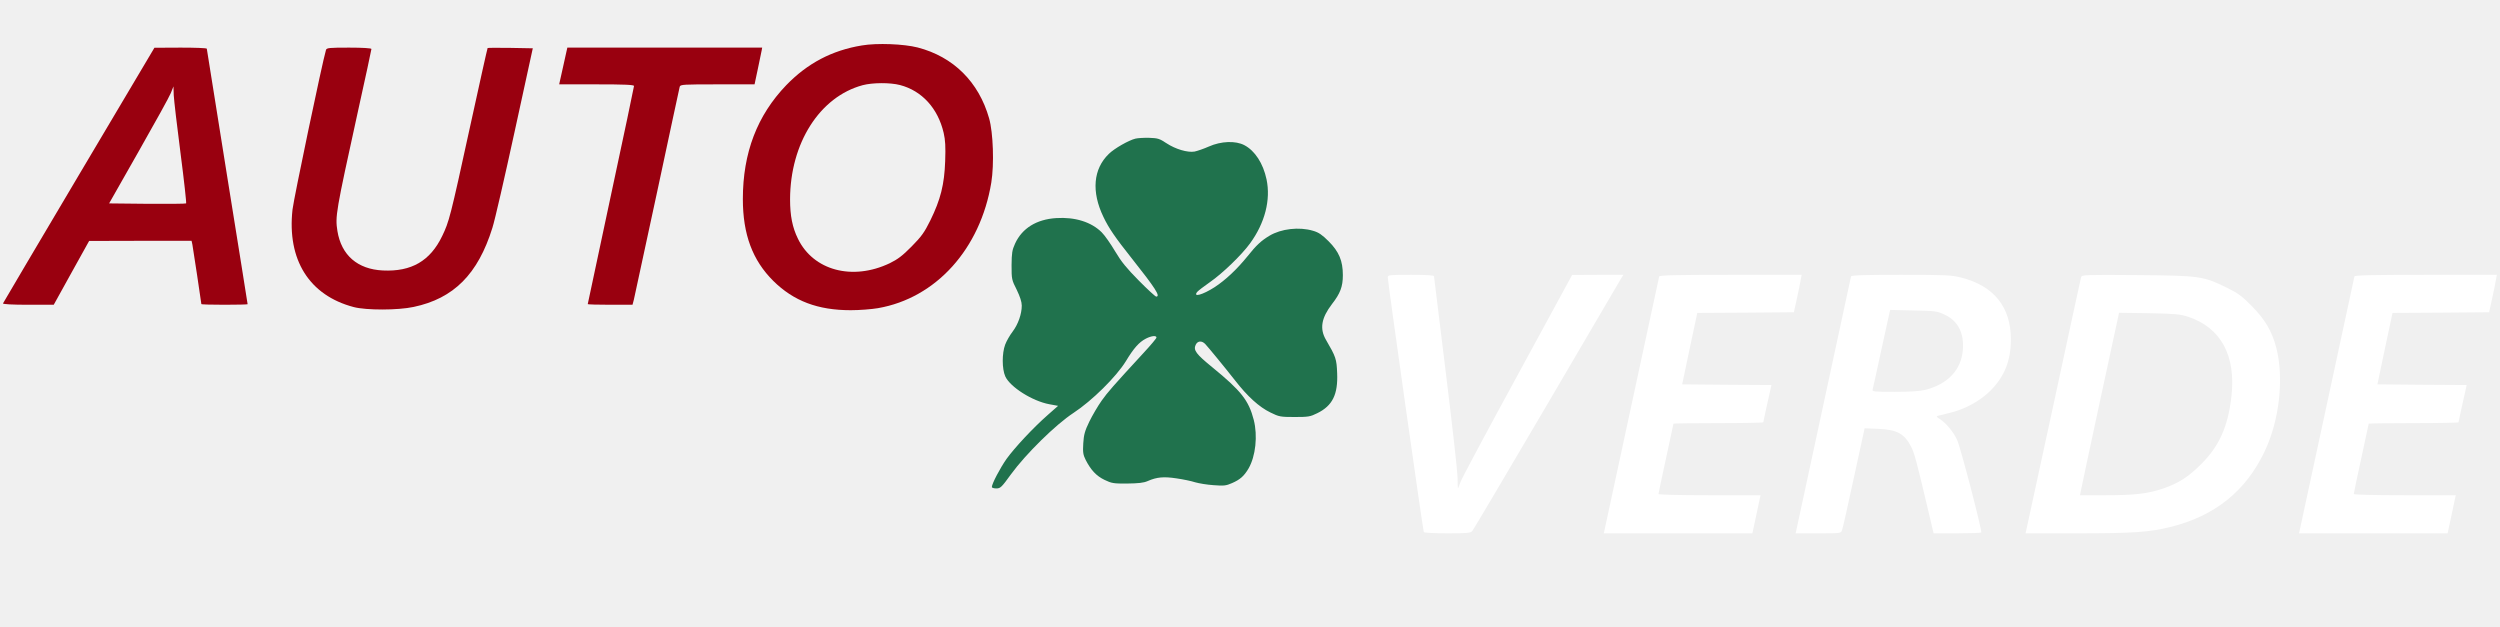
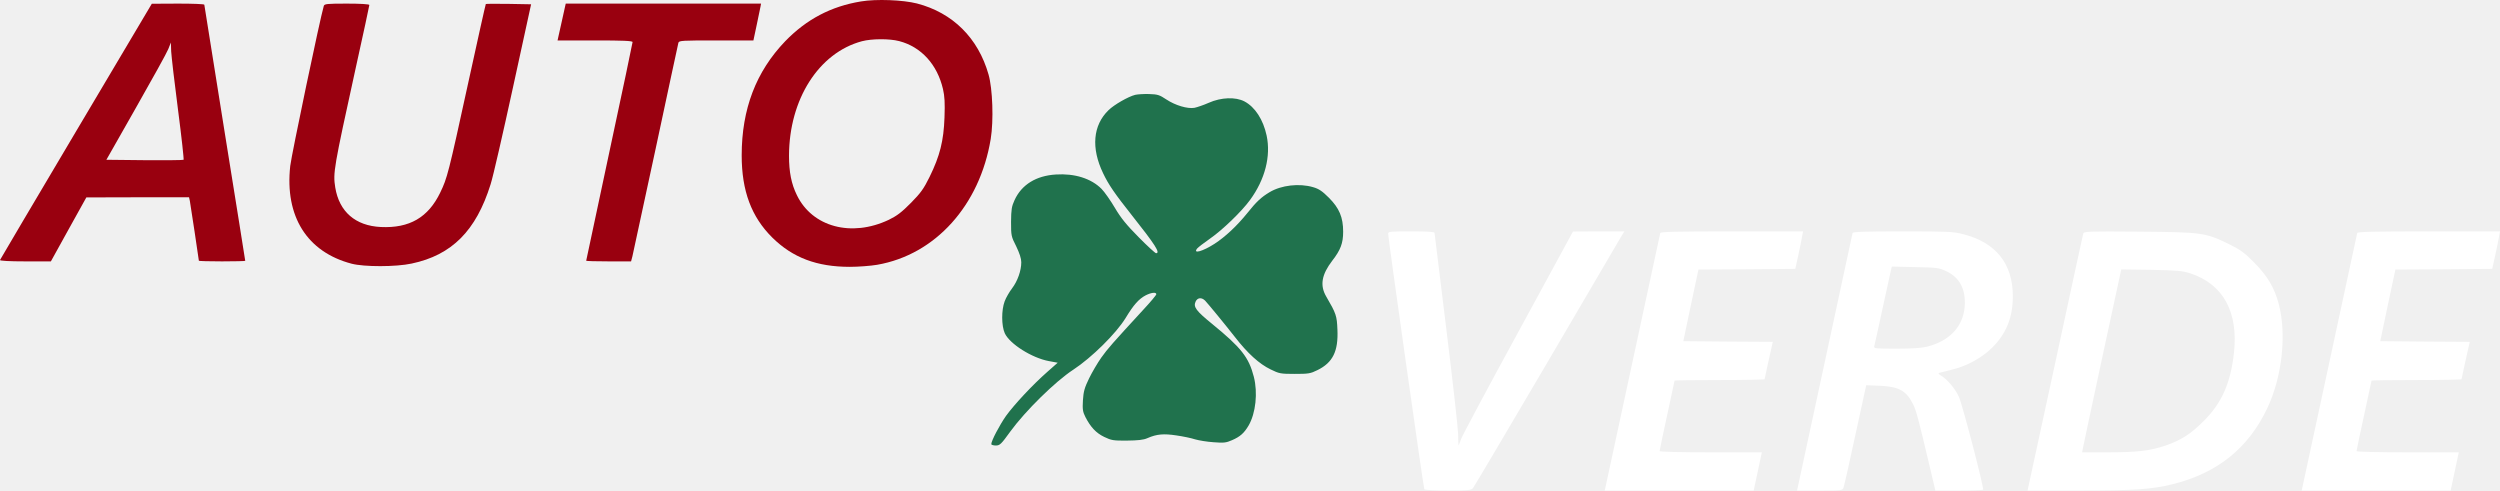
- <svg xmlns="http://www.w3.org/2000/svg" width="2450" height="614" viewBox="0 0 2450 614" fill="none">
-   <path d="M844.667 44.533C815.333 49.333 791.333 62 770.533 83.467C742 113.2 728 149.733 728 195.067C728 229.733 737.467 255.067 757.867 275.333C777.867 295.067 801.467 304 833.733 304C842.133 304 854.133 303.067 860.4 302C917.333 292.133 960.8 243.867 971.467 178.933C974.4 160.933 973.333 130 969.333 116C959.2 80.267 934.267 55.6 899.333 46.533C885.733 43.067 859.6 42 844.667 44.533ZM882 83.333C903.467 88.933 919.2 106.133 924.8 130.267C926.4 137.2 926.8 143.733 926.267 158C925.467 180.933 921.733 195.6 911.733 216C905.867 227.867 903.067 231.733 893.333 241.6C884.267 250.8 879.733 254.133 871.867 258C835.333 275.333 797.067 265.067 782 234C776.533 222.933 774.267 211.333 774.267 195.333C774.4 140.267 803.333 94.8 845.467 83.467C855.067 80.933 872.267 80.8 882 83.333Z" fill="#99000F" />
-   <path d="M77.333 171.467C36.667 240 3.2 296.667 2.933 297.333C2.667 298.133 12.133 298.667 27.6 298.667H52.667L70 267.333L87.333 236.133L137.6 236H187.733L188.533 239.6C189.2 243.467 197.333 296.8 197.333 298C197.333 298.4 207.6 298.667 220 298.667C232.533 298.667 242.667 298.4 242.667 298.133C242.667 297.867 233.733 241.6 222.667 173.067C211.733 104.667 202.667 48.267 202.667 47.733C202.667 47.067 191.067 46.667 177.067 46.667L151.333 46.8L77.333 171.467ZM176.933 150.267C180.4 176.933 182.8 198.933 182.4 199.333C182 199.733 164.933 199.867 144.267 199.733L106.933 199.333L135.867 148.4C151.867 120.267 166.133 94.533 167.467 91.067L170 84.667L170.267 93.333C170.533 98.133 173.467 123.733 176.933 150.267Z" fill="#99000F" />
-   <path d="M319.467 48.933C315.867 60.933 287.867 194.667 286.667 205.333C281.2 254.667 303.067 289.467 346.667 300.933C358.8 304.133 390 304.133 405.333 300.8C444.667 292.533 468.4 268.667 482.533 223.333C484.933 216 494.667 173.333 504.4 128.667L522.133 47.333L500.267 46.933C488.133 46.8 478.133 46.8 477.867 47.067C477.6 47.333 469.867 82 460.667 124.133C441.2 213.467 440.133 217.2 433.333 231.333C421.6 255.733 403.2 266.4 375.2 265.067C350.4 263.867 334.533 250.133 330.667 226.4C328.4 212 329.067 208.133 350.533 110.267C358 76.667 364 48.667 364 48C364 47.2 355.067 46.667 342.133 46.667C322.4 46.667 320.133 46.933 319.467 48.933Z" fill="#99000F" />
-   <path d="M555.333 49.6C554.933 51.333 553.467 58 552 64.667C550.533 71.2 549.067 78 548.667 79.6L548 82.667H584.667C611.867 82.667 621.333 83.067 621.333 84.267C621.333 85.067 611.2 133.333 598.667 191.6C586.267 249.733 576 297.6 576 298C576 298.4 585.867 298.667 598 298.667H619.867L621.2 293.6C621.867 290.933 632.133 243.333 644 188C655.867 132.667 665.733 86.267 666.133 84.933C666.8 82.8 669.733 82.667 703.2 82.667H739.467L742.667 67.6C744.267 59.467 746 51.333 746.4 49.6L746.933 46.667H651.467H556L555.333 49.6Z" fill="#99000F" />
-   <path d="M1112.67 135.867C1105.87 137.6 1092.13 145.467 1086.67 150.8C1071.33 165.6 1069.47 187.867 1081.33 212.533C1086.67 223.733 1092.93 232.8 1109.33 253.467C1132.27 282.4 1137.6 290.667 1133.07 290.667C1132.27 290.667 1124.53 283.6 1116 274.933C1104 262.8 1098.8 256.4 1092.8 246.267C1088.53 239.067 1082.67 230.667 1079.73 227.733C1069.6 217.6 1053.6 212.533 1035.07 213.733C1015.87 214.933 1001.73 223.6 994.8 238.667C991.867 245.067 991.467 247.867 991.333 260C991.333 273.6 991.467 274.267 996.4 284C999.6 290.667 1001.33 295.867 1001.33 299.467C1001.33 307.733 997.733 317.867 992.4 324.933C989.733 328.4 986.4 334.133 985.067 337.733C981.867 346.267 981.867 361.467 985.2 368.933C990 379.333 1011.73 393.067 1028.27 396.133L1036.93 397.733L1026.8 406.667C1012.4 419.333 994.4 438.667 986.4 449.733C980.133 458.667 972 474.133 972 477.333C972 478 974 478.667 976.4 478.667C980.4 478.667 981.6 477.467 990.667 464.933C1005.33 444.8 1034.67 416 1052 404.667C1070.13 392.8 1094 369.2 1103.33 354C1111.07 341.2 1116.27 335.333 1122.93 331.867C1128.4 329.067 1133.33 328.533 1133.33 330.8C1133.33 331.6 1127.73 338.267 1120.8 345.733C1090.4 378.8 1085.87 383.867 1079.6 392.667C1076 397.733 1070.53 407.067 1067.6 413.067C1063.07 422.4 1062.13 426 1061.6 434.533C1061.07 443.333 1061.47 445.733 1064 450.8C1069.07 460.667 1074.4 466.4 1082.4 470.267C1089.33 473.6 1091.2 474 1104.67 473.867C1115.47 473.733 1120.8 473.2 1124.67 471.467C1133.73 467.467 1140.53 466.933 1152.93 468.8C1159.47 469.733 1167.73 471.467 1171.33 472.667C1175.07 473.733 1183.07 475.067 1189.33 475.467C1199.33 476.267 1201.6 476 1207.33 473.467C1215.33 470 1219.2 466.533 1223.6 459.067C1230.53 447.067 1232.67 427.067 1228.67 411.467C1223.73 392.4 1216.4 383.067 1188 359.867C1172.27 347.067 1169.33 343.2 1171.73 338C1173.6 334 1177.6 333.6 1181.07 337.067C1184.4 340.667 1199.33 358.8 1210.13 372.533C1222.53 388.533 1234 398.933 1245.07 404.267C1253.47 408.4 1254.8 408.667 1268.67 408.667C1282 408.667 1284 408.4 1290.93 404.933C1305.87 397.6 1311.33 386.533 1310.4 365.467C1309.87 351.867 1309.2 349.733 1299.47 333.067C1293.07 322.133 1294.93 311.6 1305.33 298C1313.47 287.6 1316 280.8 1316 269.733C1316 255.6 1312.27 246.667 1302 236.4C1295.6 230 1292.27 227.733 1286.67 226.133C1273.2 222.133 1255.47 224.133 1244 231.067C1236 235.867 1231.2 240.267 1222.4 251.333C1212.13 264 1200.93 274.533 1190.27 281.467C1178.67 288.933 1168.67 291.733 1173.33 286C1174.27 284.933 1179.87 280.533 1185.87 276.4C1198 268 1216.8 249.867 1224.93 238.667C1239.6 218.667 1245.47 195.867 1241.2 175.733C1237.87 160.133 1229.87 147.733 1219.47 142.267C1210.8 137.733 1196.67 138.267 1184.67 143.6C1179.6 145.867 1173.2 148 1170.67 148.533C1163.87 149.733 1151.87 146.133 1143.2 140.4C1136.4 135.867 1134.67 135.333 1126.13 135.067C1120.93 134.933 1114.8 135.333 1112.67 135.867Z" fill="#20724D" />
-   <path d="M1360 271.733C1360 276.133 1394.53 520.133 1395.33 521.467C1395.87 522.133 1406 522.667 1418.53 522.667C1438.27 522.667 1441.2 522.4 1442.93 520.267C1444 519.067 1476.53 464 1515.33 398C1554 332 1586.8 276 1588.27 273.6L1590.93 269.333H1565.73L1540.67 269.467L1487.2 367.733C1457.73 421.733 1432.53 468.8 1431.33 472.267C1430 475.867 1428.93 478.667 1428.8 478.667C1428.67 478.667 1428.4 473.733 1428.4 467.6C1428.27 461.6 1423.07 415.2 1416.8 364.4C1410.53 313.733 1405.33 271.6 1405.33 270.8C1405.33 269.733 1398.13 269.333 1382.67 269.333C1361.6 269.333 1360 269.467 1360 271.733Z" fill="white" />
-   <path d="M1626 270.933C1625.73 271.867 1613.73 327.6 1599.33 394.667C1584.93 461.733 1572.8 518 1572.4 519.6L1571.73 522.667H1644.53H1717.33L1718 519.6C1718.4 518 1719.87 510.933 1721.33 504C1722.8 497.067 1724.27 490 1724.67 488.267L1725.33 485.333H1675.33C1644.93 485.333 1625.33 484.8 1625.33 484.133C1625.33 483.333 1628.67 467.733 1632.67 449.333C1636.67 430.933 1640 415.6 1640 415.2C1640 414.933 1659.87 414.667 1684 414.667C1708.27 414.667 1728 414.267 1728 413.867C1728 413.333 1733.33 389.067 1735.33 380.4L1736 377.333L1692.27 377.067L1648.53 376.667L1655.87 341.733L1663.33 306.667L1710.67 306.4L1758 306L1760.93 292.667C1762.53 285.333 1764.27 277.067 1764.67 274.267L1765.6 269.333H1696.13C1641.6 269.333 1626.4 269.733 1626 270.933Z" fill="white" />
-   <path d="M1814 270.933C1813.73 271.867 1801.73 327.6 1787.33 394.667C1772.93 461.733 1760.8 518 1760.4 519.6L1759.73 522.667H1781.87C1803.6 522.667 1804.13 522.667 1805.2 519.6C1805.87 518 1811.07 494.8 1816.8 468.133L1827.33 419.733L1840.67 420.267C1859.33 421.067 1866.53 425.067 1873.2 438.4C1876.13 444.133 1878.4 452.667 1889.33 498.933L1894.93 522.667H1917.87C1930.53 522.667 1941.2 522.267 1941.6 521.867C1942.8 520.8 1921.47 438.8 1918 431.2C1914.67 423.6 1906.8 414.133 1900.8 410.533C1898.13 408.933 1897.47 408 1898.8 407.6C1899.87 407.333 1904.93 406.133 1910 404.8C1925.2 401.333 1940.4 393.067 1950.67 382.8C1964.4 369.067 1970.67 353.333 1970.67 332.667C1970.67 300.8 1954 280.133 1921.87 272C1912.53 269.6 1907.07 269.333 1863.07 269.333C1825.47 269.333 1814.4 269.733 1814 270.933ZM1905.6 308.267C1918.8 314.4 1924.93 326.267 1923.6 342.933C1922 362.4 1909.07 376.267 1887.07 382C1881.73 383.333 1872.67 384 1856.93 384C1836.13 384 1834.53 383.867 1835.2 381.6C1835.6 380.4 1839.2 363.733 1843.33 344.667C1847.47 325.6 1851.2 308.533 1851.6 306.933L1852.4 303.733L1875.2 304.267C1896.53 304.667 1898.53 304.933 1905.6 308.267Z" fill="white" />
-   <path d="M2039.47 271.6C2039.07 272.933 2027.07 328.533 2012.67 395.333C1998.27 462 1986.13 518 1985.73 519.6L1985.07 522.667H2035.07C2090.27 522.667 2105.87 521.6 2126.67 516.533C2170.53 505.733 2200.93 481.333 2219.47 442.133C2233.87 411.733 2238.4 370.667 2230.8 340.933C2226.53 324.533 2219.73 313.067 2206.67 299.867C2197.2 290.267 2193.2 287.333 2182.67 282.133C2158.93 270.533 2156.4 270.133 2094.4 269.6C2043.07 269.2 2040.13 269.333 2039.47 271.6ZM2144.27 310.4C2176.53 321.067 2191.33 348.4 2186.8 388.533C2183.47 417.867 2174.93 437.067 2157.33 454.667C2144.4 467.6 2135.33 473.333 2119.73 478.8C2104.67 483.867 2092.13 485.333 2063.07 485.333H2038.4L2039.07 481.867C2039.33 480 2048 439.733 2058.13 392.4L2076.67 306.533L2106 306.933C2131.87 307.467 2136.4 307.867 2144.27 310.4Z" fill="white" />
-   <path d="M2307.33 270.933C2307.07 271.867 2295.07 327.6 2280.67 394.667C2266.27 461.733 2254.13 518 2253.73 519.6L2253.07 522.667H2325.87H2398.67L2399.33 519.6C2399.73 518 2401.2 510.933 2402.67 504C2404.13 497.067 2405.6 490 2406 488.267L2406.67 485.333H2356.67C2326.27 485.333 2306.67 484.8 2306.67 484.133C2306.67 483.333 2310 467.733 2314 449.333C2318 430.933 2321.33 415.6 2321.33 415.2C2321.33 414.933 2341.2 414.667 2365.33 414.667C2389.6 414.667 2409.33 414.267 2409.33 413.867C2409.33 413.333 2414.67 389.067 2416.67 380.4L2417.33 377.333L2373.6 377.067L2329.87 376.667L2337.2 341.733L2344.67 306.667L2392 306.4L2439.33 306L2442.27 292.667C2443.87 285.333 2445.6 277.067 2446 274.267L2446.93 269.333H2377.47C2322.93 269.333 2307.73 269.733 2307.33 270.933Z" fill="white" />
+ <svg xmlns="http://www.w3.org/2000/svg" width="2444" height="480" viewBox="0 0 2444 480" fill="none">
+   <path d="M841.739 1.394C812.405 6.194 788.405 18.861 767.605 40.328C739.072 70.061 725.072 106.594 725.072 151.928C725.072 186.594 734.539 211.928 754.939 232.194C774.939 251.928 798.539 260.861 830.805 260.861C839.205 260.861 851.205 259.928 857.472 258.861C914.405 248.994 957.872 200.728 968.539 135.794C971.472 117.794 970.405 86.861 966.405 72.861C956.272 37.128 931.339 12.461 896.405 3.394C882.805 -0.072 856.672 -1.139 841.739 1.394ZM879.072 40.194C900.539 45.794 916.272 62.995 921.872 87.128C923.472 94.061 923.872 100.594 923.339 114.861C922.539 137.794 918.805 152.461 908.805 172.861C902.939 184.728 900.139 188.594 890.405 198.461C881.339 207.661 876.805 210.994 868.939 214.861C832.405 232.194 794.139 221.928 779.072 190.861C773.605 179.794 771.339 168.194 771.339 152.194C771.472 97.128 800.405 51.661 842.539 40.328C852.139 37.794 869.339 37.661 879.072 40.194Z" fill="#99000F" />
+   <path d="M74.406 128.328C33.739 196.861 0.272 253.528 0.005 254.195C-0.261 254.995 9.205 255.528 24.672 255.528H49.739L67.072 224.195L84.406 192.995L134.672 192.861H184.805L185.605 196.461C186.272 200.328 194.405 253.661 194.405 254.861C194.405 255.261 204.672 255.528 217.072 255.528C229.605 255.528 239.739 255.261 239.739 254.995C239.739 254.728 230.805 198.461 219.739 129.928C208.805 61.528 199.739 5.128 199.739 4.595C199.739 3.928 188.139 3.528 174.139 3.528L148.405 3.661L74.406 128.328ZM174.005 107.128C177.472 133.795 179.872 155.795 179.472 156.195C179.072 156.595 162.005 156.728 141.339 156.595L104.005 156.195L132.939 105.261C148.939 77.128 163.205 51.395 164.539 47.928L167.072 41.528L167.339 50.194C167.605 54.995 170.539 80.594 174.005 107.128Z" fill="#99000F" />
+   <path d="M316.539 5.794C312.939 17.794 284.939 151.528 283.739 162.194C278.272 211.528 300.139 246.328 343.739 257.794C355.872 260.994 387.072 260.994 402.405 257.661C441.739 249.394 465.472 225.528 479.605 180.194C482.005 172.861 491.739 130.194 501.472 85.528L519.205 4.194L497.339 3.794C485.205 3.661 475.205 3.661 474.939 3.928C474.672 4.194 466.939 38.861 457.739 80.994C438.272 170.328 437.205 174.061 430.405 188.194C418.672 212.594 400.272 223.261 372.272 221.928C347.472 220.728 331.605 206.994 327.739 183.261C325.472 168.861 326.139 164.994 347.605 67.128C355.072 33.528 361.072 5.528 361.072 4.861C361.072 4.061 352.139 3.528 339.205 3.528C319.472 3.528 317.205 3.794 316.539 5.794Z" fill="#99000F" />
+   <path d="M552.405 6.461C552.005 8.195 550.539 14.861 549.072 21.528C547.605 28.061 546.139 34.861 545.739 36.461L545.072 39.528H581.739C608.939 39.528 618.405 39.928 618.405 41.128C618.405 41.928 608.272 90.195 595.739 148.461C583.339 206.595 573.072 254.461 573.072 254.861C573.072 255.261 582.939 255.528 595.072 255.528H616.939L618.272 250.461C618.939 247.795 629.205 200.195 641.072 144.861C652.939 89.528 662.805 43.128 663.205 41.795C663.872 39.661 666.805 39.528 700.272 39.528H736.539L739.739 24.461C741.339 16.328 743.072 8.195 743.472 6.461L744.005 3.528H648.539H553.072L552.405 6.461Z" fill="#99000F" />
+   <path d="M1109.74 92.728C1102.94 94.461 1089.21 102.328 1083.74 107.661C1068.41 122.461 1066.54 144.728 1078.41 169.395C1083.74 180.595 1090.01 189.661 1106.41 210.328C1129.34 239.261 1134.67 247.528 1130.14 247.528C1129.34 247.528 1121.61 240.461 1113.07 231.795C1101.07 219.661 1095.87 213.261 1089.87 203.128C1085.61 195.928 1079.74 187.528 1076.81 184.595C1066.67 174.461 1050.67 169.395 1032.14 170.595C1012.94 171.795 998.806 180.461 991.872 195.528C988.939 201.928 988.539 204.728 988.406 216.861C988.406 230.461 988.539 231.128 993.472 240.861C996.672 247.528 998.406 252.728 998.406 256.328C998.406 264.595 994.806 274.728 989.472 281.795C986.806 285.261 983.472 290.995 982.139 294.595C978.939 303.128 978.939 318.328 982.272 325.795C987.072 336.195 1008.81 349.928 1025.34 352.995L1034.01 354.595L1023.87 363.528C1009.47 376.195 991.472 395.528 983.472 406.595C977.206 415.528 969.072 430.995 969.072 434.195C969.072 434.861 971.072 435.528 973.472 435.528C977.472 435.528 978.672 434.328 987.739 421.795C1002.41 401.661 1031.74 372.861 1049.07 361.528C1067.21 349.661 1091.07 326.061 1100.41 310.861C1108.14 298.061 1113.34 292.195 1120.01 288.728C1125.47 285.928 1130.41 285.395 1130.41 287.661C1130.41 288.461 1124.81 295.128 1117.87 302.595C1087.47 335.661 1082.94 340.728 1076.67 349.528C1073.07 354.595 1067.61 363.928 1064.67 369.928C1060.14 379.261 1059.21 382.861 1058.67 391.395C1058.14 400.195 1058.54 402.595 1061.07 407.661C1066.14 417.528 1071.47 423.261 1079.47 427.128C1086.41 430.461 1088.27 430.861 1101.74 430.728C1112.54 430.595 1117.87 430.061 1121.74 428.328C1130.81 424.328 1137.61 423.795 1150.01 425.661C1156.54 426.595 1164.81 428.328 1168.41 429.528C1172.14 430.595 1180.14 431.928 1186.41 432.328C1196.41 433.128 1198.67 432.861 1204.41 430.328C1212.41 426.861 1216.27 423.395 1220.67 415.928C1227.61 403.928 1229.74 383.928 1225.74 368.328C1220.81 349.261 1213.47 339.928 1185.07 316.728C1169.34 303.928 1166.41 300.061 1168.81 294.861C1170.67 290.861 1174.67 290.461 1178.14 293.928C1181.47 297.528 1196.41 315.661 1207.21 329.395C1219.61 345.395 1231.07 355.795 1242.14 361.128C1250.54 365.261 1251.87 365.528 1265.74 365.528C1279.07 365.528 1281.07 365.261 1288.01 361.795C1302.94 354.461 1308.41 343.395 1307.47 322.328C1306.94 308.728 1306.27 306.595 1296.54 289.928C1290.14 278.995 1292.01 268.461 1302.41 254.861C1310.54 244.461 1313.07 237.661 1313.07 226.595C1313.07 212.461 1309.34 203.528 1299.07 193.261C1292.67 186.861 1289.34 184.595 1283.74 182.995C1270.27 178.995 1252.54 180.995 1241.07 187.928C1233.07 192.728 1228.27 197.128 1219.47 208.195C1209.21 220.861 1198.01 231.395 1187.34 238.328C1175.74 245.795 1165.74 248.595 1170.41 242.861C1171.34 241.795 1176.94 237.395 1182.94 233.261C1195.07 224.861 1213.87 206.728 1222.01 195.528C1236.67 175.528 1242.54 152.728 1238.27 132.595C1234.94 116.995 1226.94 104.595 1216.54 99.128C1207.87 94.594 1193.74 95.128 1181.74 100.461C1176.67 102.728 1170.27 104.861 1167.74 105.395C1160.94 106.595 1148.94 102.995 1140.27 97.261C1133.47 92.728 1131.74 92.195 1123.21 91.928C1118.01 91.795 1111.87 92.195 1109.74 92.728Z" fill="#20724D" />
+   <path d="M1357.07 228.595C1357.07 232.995 1391.61 476.995 1392.41 478.328C1392.94 478.995 1403.07 479.528 1415.61 479.528C1435.34 479.528 1438.27 479.261 1440.01 477.128C1441.07 475.928 1473.61 420.861 1512.41 354.861C1551.07 288.861 1583.87 232.861 1585.34 230.461L1588.01 226.195H1562.81L1537.74 226.328L1484.27 324.595C1454.81 378.595 1429.61 425.661 1428.41 429.128C1427.07 432.728 1426.01 435.528 1425.87 435.528C1425.74 435.528 1425.47 430.595 1425.47 424.461C1425.34 418.461 1420.14 372.061 1413.87 321.261C1407.61 270.595 1402.41 228.461 1402.41 227.661C1402.41 226.595 1395.21 226.195 1379.74 226.195C1358.67 226.195 1357.07 226.328 1357.07 228.595Z" fill="white" />
+   <path d="M1623.07 227.795C1622.81 228.728 1610.81 284.461 1596.41 351.528C1582.01 418.595 1569.87 474.861 1569.47 476.461L1568.81 479.528H1641.61H1714.41L1715.07 476.461C1715.47 474.861 1716.94 467.795 1718.41 460.861C1719.87 453.928 1721.34 446.861 1721.74 445.128L1722.41 442.195H1672.41C1642.01 442.195 1622.41 441.661 1622.41 440.995C1622.41 440.195 1625.74 424.595 1629.74 406.195C1633.74 387.795 1637.07 372.461 1637.07 372.061C1637.07 371.795 1656.94 371.528 1681.07 371.528C1705.34 371.528 1725.07 371.128 1725.07 370.728C1725.07 370.195 1730.41 345.928 1732.41 337.261L1733.07 334.195L1689.34 333.928L1645.61 333.528L1652.94 298.595L1660.41 263.528L1707.74 263.261L1755.07 262.861L1758.01 249.528C1759.61 242.195 1761.34 233.928 1761.74 231.128L1762.67 226.195H1693.21C1638.67 226.195 1623.47 226.595 1623.07 227.795Z" fill="white" />
+   <path d="M1811.07 227.795C1810.81 228.728 1798.81 284.461 1784.41 351.528C1770.01 418.595 1757.87 474.861 1757.47 476.461L1756.81 479.528H1778.94C1800.67 479.528 1801.21 479.528 1802.27 476.461C1802.94 474.861 1808.14 451.661 1813.87 424.995L1824.41 376.595L1837.74 377.128C1856.41 377.928 1863.61 381.928 1870.27 395.261C1873.21 400.995 1875.47 409.528 1886.41 455.795L1892.01 479.528H1914.94C1927.61 479.528 1938.27 479.128 1938.67 478.728C1939.87 477.661 1918.54 395.661 1915.07 388.061C1911.74 380.461 1903.87 370.995 1897.87 367.395C1895.21 365.795 1894.54 364.861 1895.87 364.461C1896.94 364.195 1902.01 362.995 1907.07 361.661C1922.27 358.195 1937.47 349.928 1947.74 339.661C1961.47 325.928 1967.74 310.195 1967.74 289.528C1967.74 257.661 1951.07 236.995 1918.94 228.861C1909.61 226.461 1904.14 226.195 1860.14 226.195C1822.54 226.195 1811.47 226.595 1811.07 227.795ZM1902.67 265.128C1915.87 271.261 1922.01 283.128 1920.67 299.795C1919.07 319.261 1906.14 333.128 1884.14 338.861C1878.81 340.195 1869.74 340.861 1854.01 340.861C1833.21 340.861 1831.61 340.728 1832.27 338.461C1832.67 337.261 1836.27 320.595 1840.41 301.528C1844.54 282.461 1848.27 265.395 1848.67 263.795L1849.47 260.595L1872.27 261.128C1893.61 261.528 1895.61 261.795 1902.67 265.128Z" fill="white" />
+   <path d="M2036.54 228.461C2036.14 229.795 2024.14 285.395 2009.74 352.195C1995.34 418.861 1983.21 474.861 1982.81 476.461L1982.14 479.528H2032.14C2087.34 479.528 2102.94 478.461 2123.74 473.395C2167.61 462.595 2198.01 438.195 2216.54 398.995C2230.94 368.595 2235.47 327.528 2227.87 297.795C2223.61 281.395 2216.81 269.928 2203.74 256.728C2194.27 247.128 2190.27 244.195 2179.74 238.995C2156.01 227.395 2153.47 226.995 2091.47 226.461C2040.14 226.061 2037.21 226.195 2036.54 228.461ZM2141.34 267.261C2173.61 277.928 2188.41 305.261 2183.87 345.395C2180.54 374.728 2172.01 393.928 2154.41 411.528C2141.47 424.461 2132.41 430.195 2116.81 435.661C2101.74 440.728 2089.21 442.195 2060.14 442.195H2035.47L2036.14 438.728C2036.41 436.861 2045.07 396.595 2055.21 349.261L2073.74 263.395L2103.07 263.795C2128.94 264.328 2133.47 264.728 2141.34 267.261Z" fill="white" />
+   <path d="M2304.41 227.795C2304.14 228.728 2292.14 284.461 2277.74 351.528C2263.34 418.595 2251.21 474.861 2250.81 476.461L2250.14 479.528H2322.94H2395.74L2396.41 476.461C2396.81 474.861 2398.27 467.795 2399.74 460.861C2401.21 453.928 2402.67 446.861 2403.07 445.128L2403.74 442.195H2353.74C2323.34 442.195 2303.74 441.661 2303.74 440.995C2303.74 440.195 2307.07 424.595 2311.07 406.195C2315.07 387.795 2318.41 372.461 2318.41 372.061C2318.41 371.795 2338.27 371.528 2362.41 371.528C2386.67 371.528 2406.41 371.128 2406.41 370.728C2406.41 370.195 2411.74 345.928 2413.74 337.261L2414.41 334.195L2370.67 333.928L2326.94 333.528L2334.27 298.595L2341.74 263.528L2389.07 263.261L2436.41 262.861L2439.34 249.528C2440.94 242.195 2442.67 233.928 2443.07 231.128L2444.01 226.195H2374.54C2320.01 226.195 2304.81 226.595 2304.41 227.795Z" fill="white" />
</svg>
